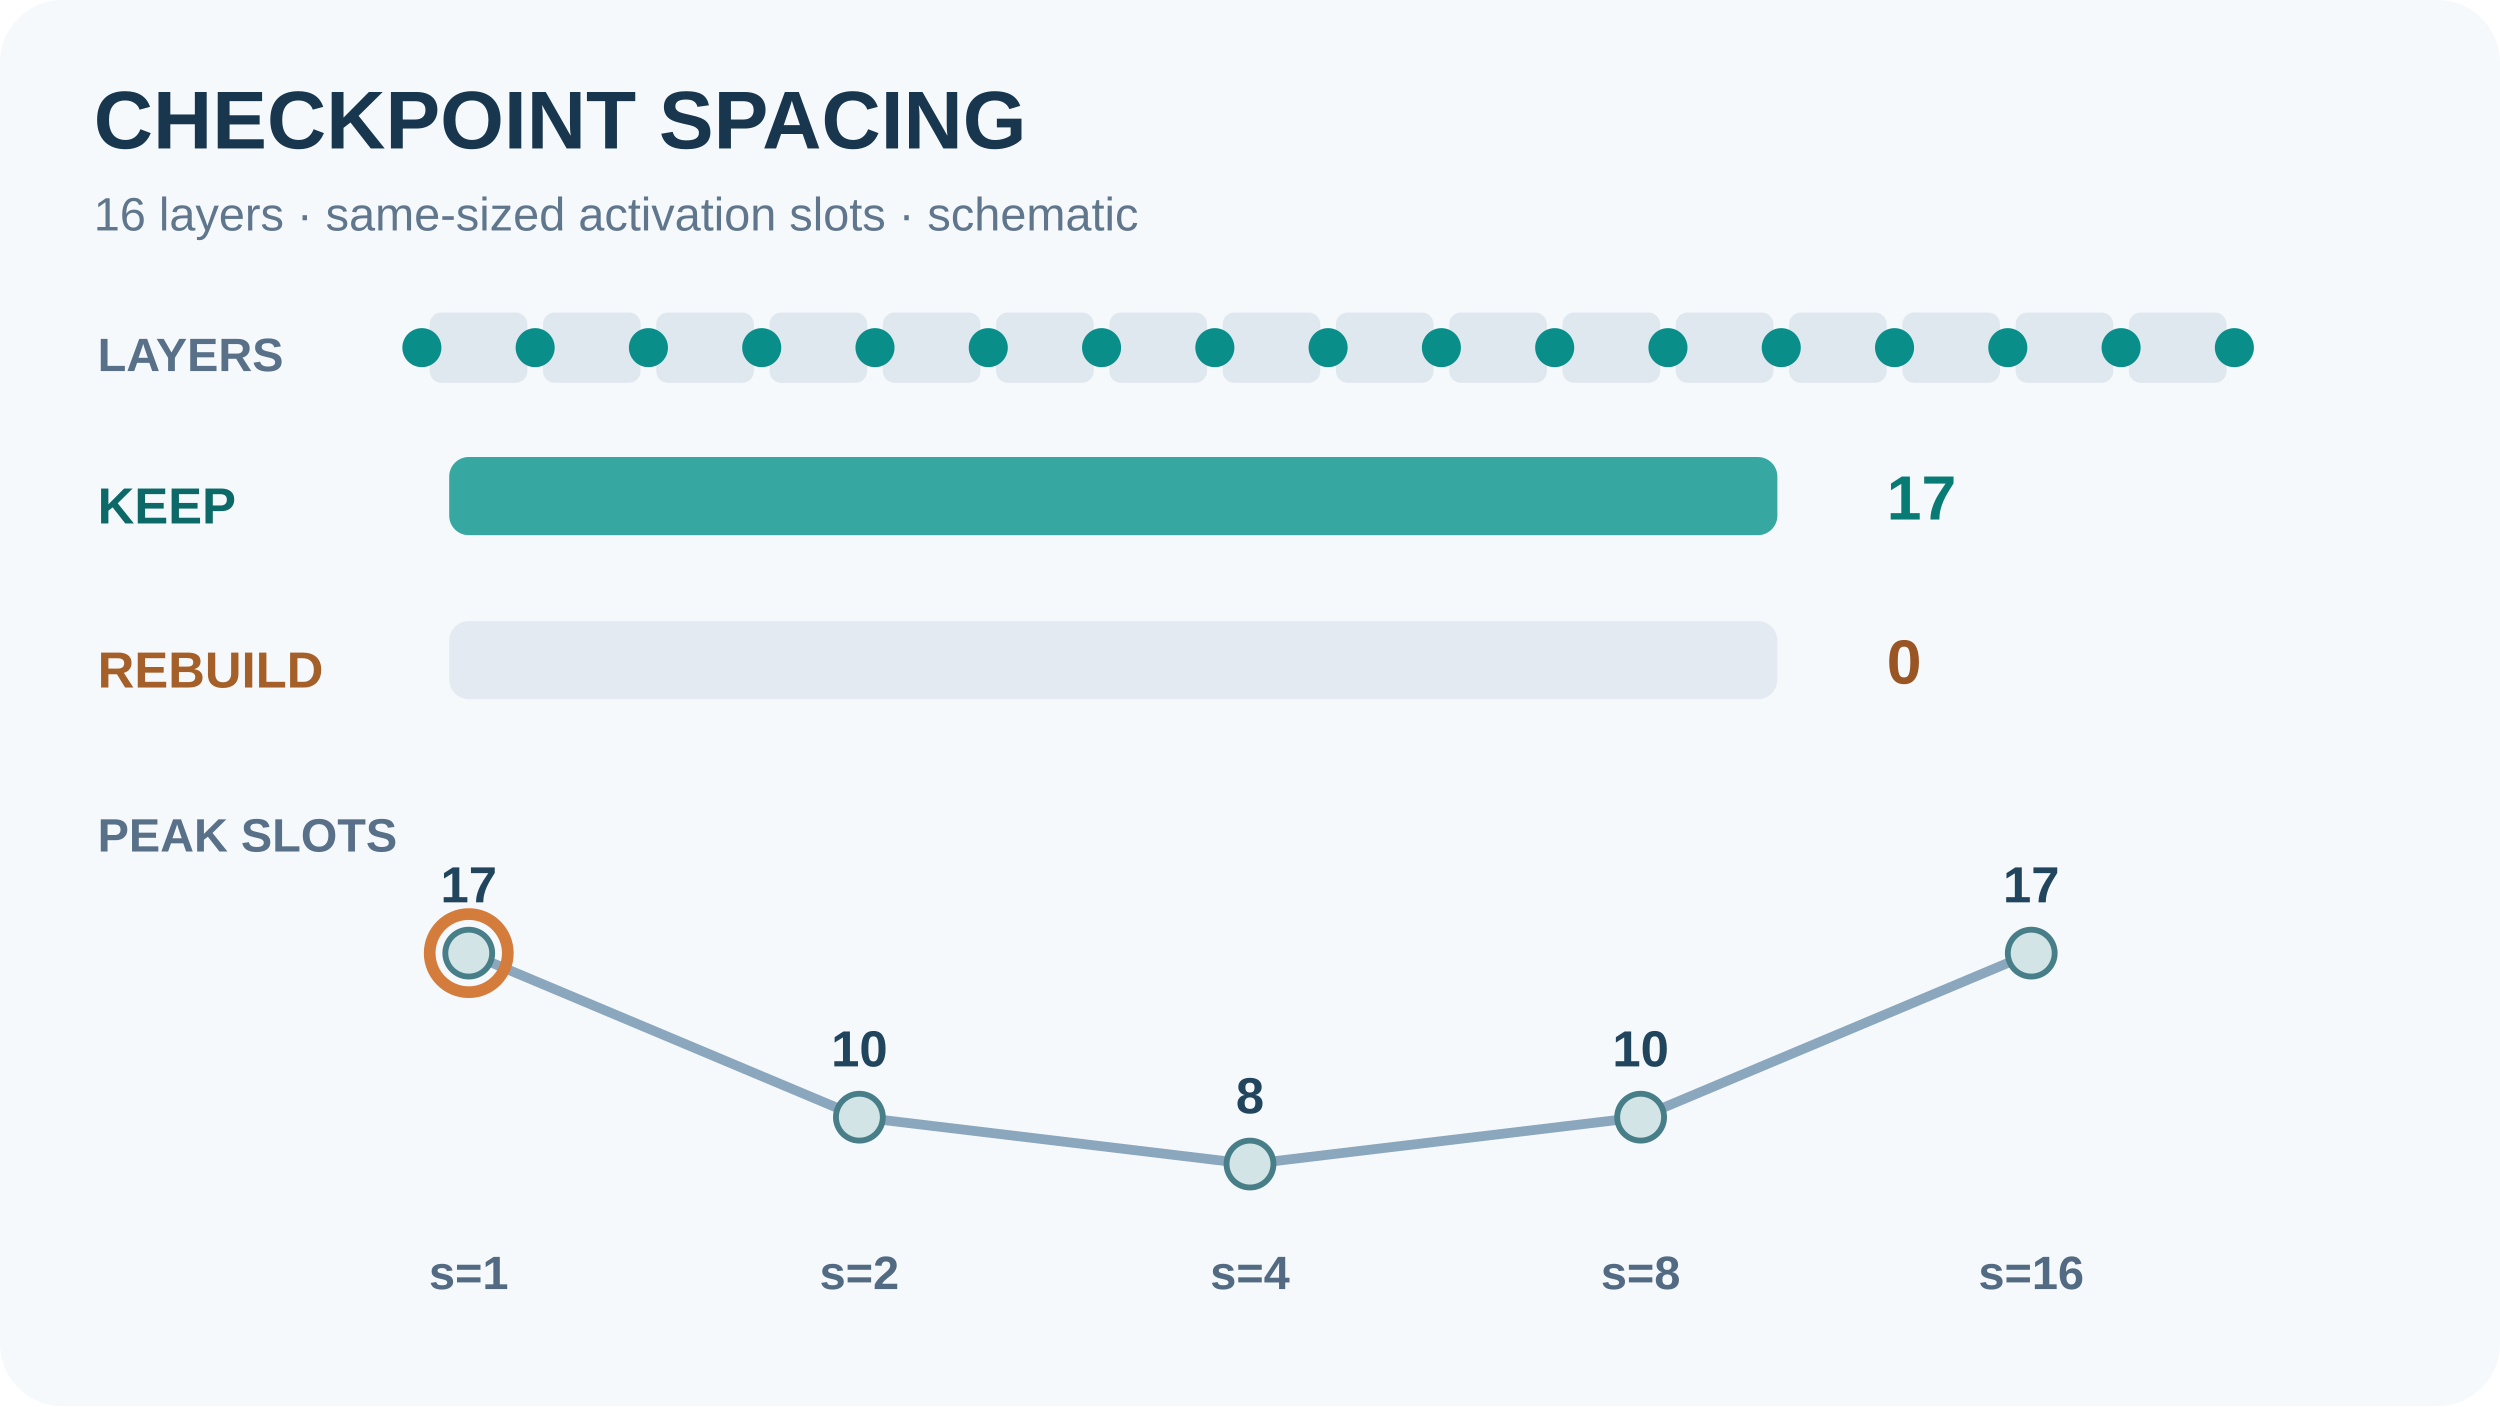
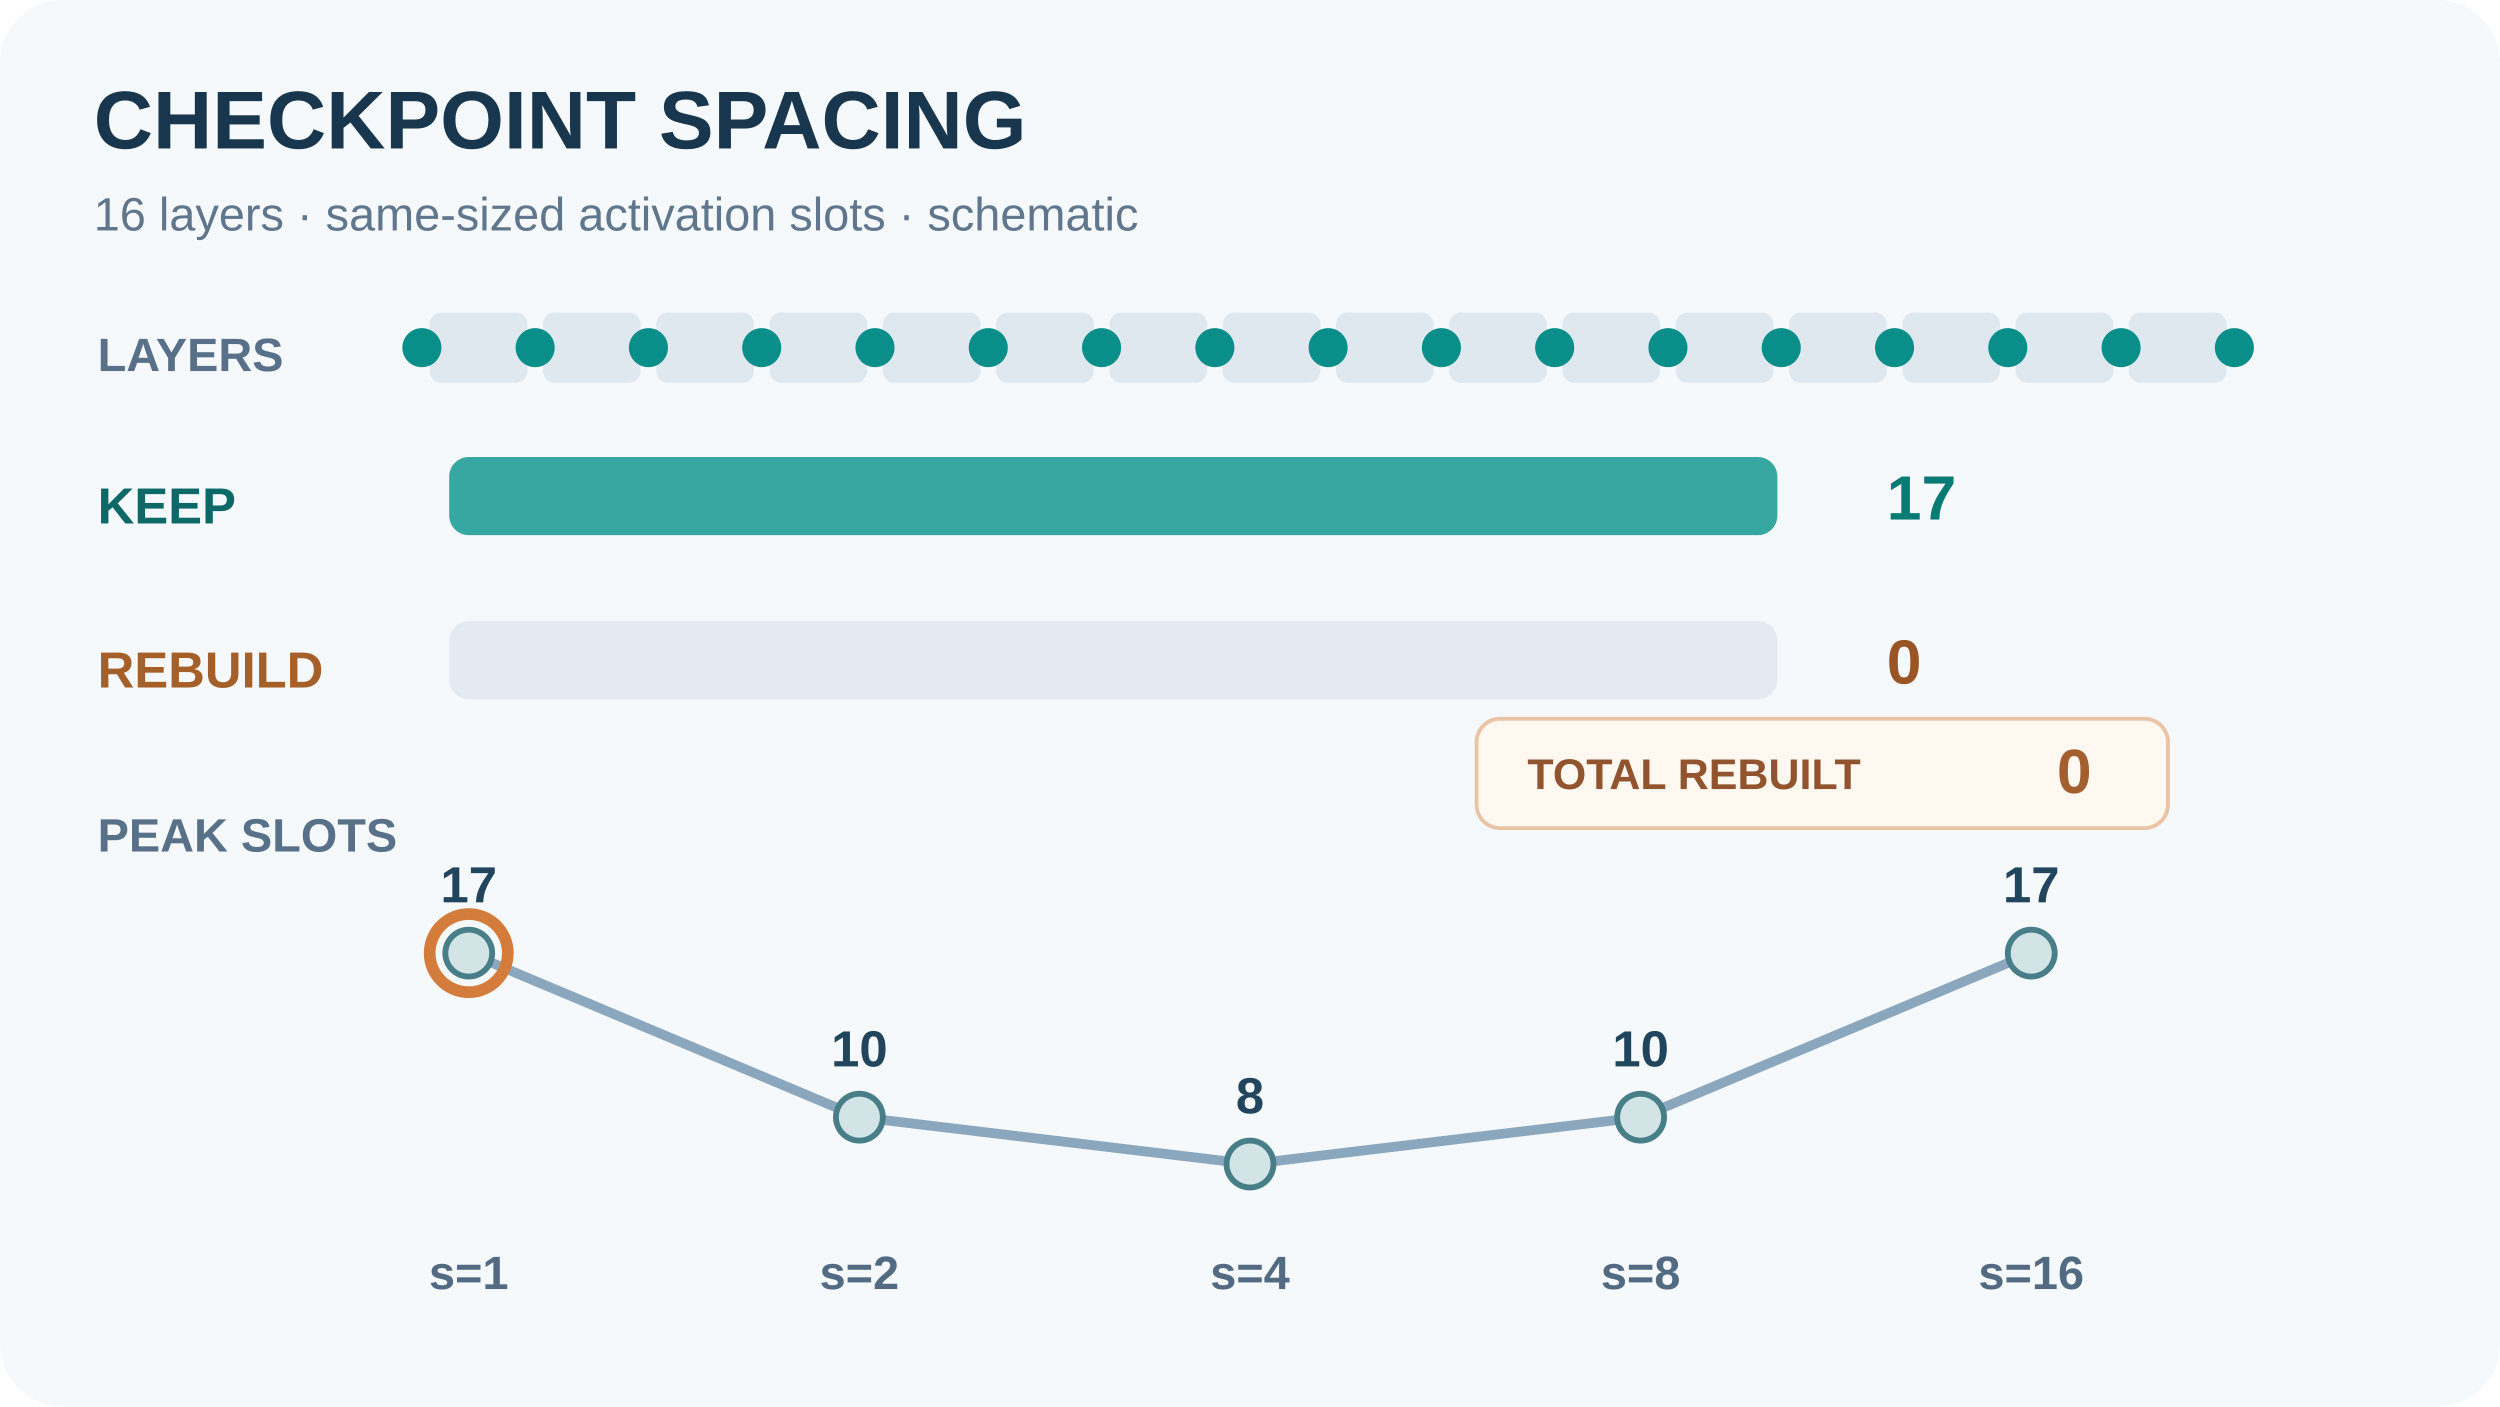
<svg xmlns="http://www.w3.org/2000/svg" width="640" height="360" viewBox="0 0 640 360" role="img" aria-labelledby="t d">
  <style>text{font-family:Arial,Helvetica,sans-serif}.motion-only{} .reduced-only{display:none}@media(prefers-reduced-motion:reduce){.motion-only{display:none!important}.reduced-only{display:inline!important}}</style>
  <rect width="640" height="360" rx="16" fill="#f6f9fc" />
  <text x="24" y="38" font-size="21" fill="#18364d" font-weight="750">CHECKPOINT SPACING</text>
  <text x="24" y="59" font-size="12" fill="#60768c" font-weight="500">16 layers · same-sized activation slots · schematic</text>
  <text x="25" y="95" font-size="12" fill="#587189" font-weight="700">LAYERS</text>
  <rect x="110" y="80" width="25" height="18" rx="3" fill="#dfe7ef" stroke="none" />
  <rect x="139" y="80" width="25" height="18" rx="3" fill="#dfe7ef" stroke="none" />
  <rect x="168" y="80" width="25" height="18" rx="3" fill="#dfe7ef" stroke="none" />
  <rect x="197" y="80" width="25" height="18" rx="3" fill="#dfe7ef" stroke="none" />
  <rect x="226" y="80" width="25" height="18" rx="3" fill="#dfe7ef" stroke="none" />
  <rect x="255" y="80" width="25" height="18" rx="3" fill="#dfe7ef" stroke="none" />
  <rect x="284" y="80" width="25" height="18" rx="3" fill="#dfe7ef" stroke="none" />
  <rect x="313" y="80" width="25" height="18" rx="3" fill="#dfe7ef" stroke="none" />
  <rect x="342" y="80" width="25" height="18" rx="3" fill="#dfe7ef" stroke="none" />
  <rect x="371" y="80" width="25" height="18" rx="3" fill="#dfe7ef" stroke="none" />
  <rect x="400" y="80" width="25" height="18" rx="3" fill="#dfe7ef" stroke="none" />
  <rect x="429" y="80" width="25" height="18" rx="3" fill="#dfe7ef" stroke="none" />
  <rect x="458" y="80" width="25" height="18" rx="3" fill="#dfe7ef" stroke="none" />
  <rect x="487" y="80" width="25" height="18" rx="3" fill="#dfe7ef" stroke="none" />
  <rect x="516" y="80" width="25" height="18" rx="3" fill="#dfe7ef" stroke="none" />
  <rect x="545" y="80" width="25" height="18" rx="3" fill="#dfe7ef" stroke="none" />
  <circle cx="108" cy="89" r="5" fill="#098e8a" class="motion-only" opacity="1">
    <animate attributeName="opacity" values="1;1;1;1;1;1" keyTimes="0.000;0.200;0.400;0.600;0.800;1.000" calcMode="discrete" dur="12s" repeatCount="indefinite" />
  </circle>
  <circle cx="108" cy="89" r="5" fill="#098e8a" class="reduced-only" />
  <circle cx="137" cy="89" r="5" fill="#098e8a" class="motion-only" opacity="1">
    <animate attributeName="opacity" values="1;0;0;0;0;1" keyTimes="0.000;0.200;0.400;0.600;0.800;1.000" calcMode="discrete" dur="12s" repeatCount="indefinite" />
  </circle>
  <circle cx="166" cy="89" r="5" fill="#098e8a" class="motion-only" opacity="1">
    <animate attributeName="opacity" values="1;1;0;0;0;1" keyTimes="0.000;0.200;0.400;0.600;0.800;1.000" calcMode="discrete" dur="12s" repeatCount="indefinite" />
  </circle>
  <circle cx="195" cy="89" r="5" fill="#098e8a" class="motion-only" opacity="1">
    <animate attributeName="opacity" values="1;0;0;0;0;1" keyTimes="0.000;0.200;0.400;0.600;0.800;1.000" calcMode="discrete" dur="12s" repeatCount="indefinite" />
  </circle>
  <circle cx="224" cy="89" r="5" fill="#098e8a" class="motion-only" opacity="1">
    <animate attributeName="opacity" values="1;1;1;0;0;1" keyTimes="0.000;0.200;0.400;0.600;0.800;1.000" calcMode="discrete" dur="12s" repeatCount="indefinite" />
  </circle>
  <circle cx="224" cy="89" r="5" fill="#098e8a" class="reduced-only" />
  <circle cx="253" cy="89" r="5" fill="#098e8a" class="motion-only" opacity="1">
    <animate attributeName="opacity" values="1;0;0;0;0;1" keyTimes="0.000;0.200;0.400;0.600;0.800;1.000" calcMode="discrete" dur="12s" repeatCount="indefinite" />
  </circle>
  <circle cx="282" cy="89" r="5" fill="#098e8a" class="motion-only" opacity="1">
    <animate attributeName="opacity" values="1;1;0;0;0;1" keyTimes="0.000;0.200;0.400;0.600;0.800;1.000" calcMode="discrete" dur="12s" repeatCount="indefinite" />
  </circle>
  <circle cx="311" cy="89" r="5" fill="#098e8a" class="motion-only" opacity="1">
    <animate attributeName="opacity" values="1;0;0;0;0;1" keyTimes="0.000;0.200;0.400;0.600;0.800;1.000" calcMode="discrete" dur="12s" repeatCount="indefinite" />
  </circle>
  <circle cx="340" cy="89" r="5" fill="#098e8a" class="motion-only" opacity="1">
    <animate attributeName="opacity" values="1;1;1;1;0;1" keyTimes="0.000;0.200;0.400;0.600;0.800;1.000" calcMode="discrete" dur="12s" repeatCount="indefinite" />
  </circle>
  <circle cx="340" cy="89" r="5" fill="#098e8a" class="reduced-only" />
  <circle cx="369" cy="89" r="5" fill="#098e8a" class="motion-only" opacity="1">
    <animate attributeName="opacity" values="1;0;0;0;0;1" keyTimes="0.000;0.200;0.400;0.600;0.800;1.000" calcMode="discrete" dur="12s" repeatCount="indefinite" />
  </circle>
  <circle cx="398" cy="89" r="5" fill="#098e8a" class="motion-only" opacity="1">
    <animate attributeName="opacity" values="1;1;0;0;0;1" keyTimes="0.000;0.200;0.400;0.600;0.800;1.000" calcMode="discrete" dur="12s" repeatCount="indefinite" />
  </circle>
  <circle cx="427" cy="89" r="5" fill="#098e8a" class="motion-only" opacity="1">
    <animate attributeName="opacity" values="1;0;0;0;0;1" keyTimes="0.000;0.200;0.400;0.600;0.800;1.000" calcMode="discrete" dur="12s" repeatCount="indefinite" />
  </circle>
  <circle cx="456" cy="89" r="5" fill="#098e8a" class="motion-only" opacity="1">
    <animate attributeName="opacity" values="1;1;1;0;0;1" keyTimes="0.000;0.200;0.400;0.600;0.800;1.000" calcMode="discrete" dur="12s" repeatCount="indefinite" />
  </circle>
  <circle cx="456" cy="89" r="5" fill="#098e8a" class="reduced-only" />
  <circle cx="485" cy="89" r="5" fill="#098e8a" class="motion-only" opacity="1">
    <animate attributeName="opacity" values="1;0;0;0;0;1" keyTimes="0.000;0.200;0.400;0.600;0.800;1.000" calcMode="discrete" dur="12s" repeatCount="indefinite" />
  </circle>
  <circle cx="514" cy="89" r="5" fill="#098e8a" class="motion-only" opacity="1">
    <animate attributeName="opacity" values="1;1;0;0;0;1" keyTimes="0.000;0.200;0.400;0.600;0.800;1.000" calcMode="discrete" dur="12s" repeatCount="indefinite" />
  </circle>
  <circle cx="543" cy="89" r="5" fill="#098e8a" class="motion-only" opacity="1">
    <animate attributeName="opacity" values="1;0;0;0;0;1" keyTimes="0.000;0.200;0.400;0.600;0.800;1.000" calcMode="discrete" dur="12s" repeatCount="indefinite" />
  </circle>
  <circle cx="572" cy="89" r="5" fill="#098e8a" class="motion-only" opacity="1">
    <animate attributeName="opacity" values="1;1;1;1;1;1" keyTimes="0.000;0.200;0.400;0.600;0.800;1.000" calcMode="discrete" dur="12s" repeatCount="indefinite" />
  </circle>
  <circle cx="572" cy="89" r="5" fill="#098e8a" class="reduced-only" />
  <text x="25" y="134" font-size="13" fill="#0c6968" font-weight="700">KEEP</text>
  <text x="25" y="176" font-size="13" fill="#a55f28" font-weight="700">REBUILD</text>
  <rect x="115" y="117" width="340" height="20" rx="5" fill="#e4eaf1" stroke="none" />
  <rect x="115" y="159" width="340" height="20" rx="5" fill="#e4eaf1" stroke="none" />
  <rect x="115" y="117" width="340" height="20" rx="5" fill="#36a8a1" class="motion-only">
    <animate attributeName="width" values="340;180;100;60;40;340" keyTimes="0.000;0.200;0.400;0.600;0.800;1.000" calcMode="discrete" dur="12s" repeatCount="indefinite" />
  </rect>
  <rect x="115" y="159" width="0" height="20" rx="5" fill="#de9c64" class="motion-only">
    <animate attributeName="width" values="0;20;60;140;300;0" keyTimes="0.000;0.200;0.400;0.600;0.800;1.000" calcMode="discrete" dur="12s" repeatCount="indefinite" />
  </rect>
  <rect x="115" y="117" width="100" height="20" rx="5" fill="#36a8a1" stroke="none" class="reduced-only" />
  <rect x="115" y="159" width="60" height="20" rx="5" fill="#de9c64" stroke="none" class="reduced-only" />
  <text x="25" y="218" font-size="12" fill="#587189" font-weight="700">PEAK SLOTS</text>
  <path d="M 120 244 L 220 286 L 320 298 L 420 286 L 520 244" fill="none" stroke="#8ba7bd" stroke-width="2.5" />
  <circle cx="120" cy="244" r="6" fill="#d2e4e6" stroke="#477e88" stroke-width="1.5" />
  <text x="120" y="231" font-size="13" fill="#21455d" font-weight="700" text-anchor="middle">17</text>
  <text x="120" y="330" font-size="12" fill="#526b82" font-weight="700" text-anchor="middle">s=1</text>
  <circle cx="220" cy="286" r="6" fill="#d2e4e6" stroke="#477e88" stroke-width="1.5" />
  <text x="220" y="273" font-size="13" fill="#21455d" font-weight="700" text-anchor="middle">10</text>
  <text x="220" y="330" font-size="12" fill="#526b82" font-weight="700" text-anchor="middle">s=2</text>
  <circle cx="320" cy="298" r="6" fill="#d2e4e6" stroke="#477e88" stroke-width="1.5" />
  <text x="320" y="285" font-size="13" fill="#21455d" font-weight="700" text-anchor="middle">8</text>
  <text x="320" y="330" font-size="12" fill="#526b82" font-weight="700" text-anchor="middle">s=4</text>
  <circle cx="420" cy="286" r="6" fill="#d2e4e6" stroke="#477e88" stroke-width="1.5" />
  <text x="420" y="273" font-size="13" fill="#21455d" font-weight="700" text-anchor="middle">10</text>
  <text x="420" y="330" font-size="12" fill="#526b82" font-weight="700" text-anchor="middle">s=8</text>
  <circle cx="520" cy="244" r="6" fill="#d2e4e6" stroke="#477e88" stroke-width="1.5" />
  <text x="520" y="231" font-size="13" fill="#21455d" font-weight="700" text-anchor="middle">17</text>
  <text x="520" y="330" font-size="12" fill="#526b82" font-weight="700" text-anchor="middle">s=16</text>
  <circle cx="120" cy="244" r="10" fill="none" stroke="#d47c3b" stroke-width="3" class="motion-only">
    <animate attributeName="cx" values="120;220;320;420;520;120" keyTimes="0.000;0.200;0.400;0.600;0.800;1.000" calcMode="discrete" dur="12s" repeatCount="indefinite" />
    <animate attributeName="cy" values="244;286;298;286;244;244" keyTimes="0.000;0.200;0.400;0.600;0.800;1.000" calcMode="discrete" dur="12s" repeatCount="indefinite" />
  </circle>
  <circle cx="320" cy="298" r="10" fill="none" stroke="#d47c3b" stroke-width="3" class="reduced-only" />
  <g aria-label="Current retained and rebuilt slot counts" class="motion-only">
    <text x="483" y="133" font-size="16" font-family="Arial,Helvetica,sans-serif" fill="#087b75" font-weight="700" opacity="1">17<animate attributeName="opacity" values="1;0;0;0;0;1" keyTimes="0.000;0.200;0.400;0.600;0.800;1.000" calcMode="discrete" dur="12s" repeatCount="indefinite" />
    </text>
    <text x="483" y="133" font-size="16" font-family="Arial,Helvetica,sans-serif" fill="#087b75" font-weight="700" opacity="0">9<animate attributeName="opacity" values="0;1;0;0;0;0" keyTimes="0.000;0.200;0.400;0.600;0.800;1.000" calcMode="discrete" dur="12s" repeatCount="indefinite" />
    </text>
    <text x="483" y="133" font-size="16" font-family="Arial,Helvetica,sans-serif" fill="#087b75" font-weight="700" opacity="0">5<animate attributeName="opacity" values="0;0;1;0;0;0" keyTimes="0.000;0.200;0.400;0.600;0.800;1.000" calcMode="discrete" dur="12s" repeatCount="indefinite" />
    </text>
    <text x="483" y="133" font-size="16" font-family="Arial,Helvetica,sans-serif" fill="#087b75" font-weight="700" opacity="0">3<animate attributeName="opacity" values="0;0;0;1;0;0" keyTimes="0.000;0.200;0.400;0.600;0.800;1.000" calcMode="discrete" dur="12s" repeatCount="indefinite" />
    </text>
    <text x="483" y="133" font-size="16" font-family="Arial,Helvetica,sans-serif" fill="#087b75" font-weight="700" opacity="0">2<animate attributeName="opacity" values="0;0;0;0;1;0" keyTimes="0.000;0.200;0.400;0.600;0.800;1.000" calcMode="discrete" dur="12s" repeatCount="indefinite" />
    </text>
    <text x="483" y="175" font-size="16" font-family="Arial,Helvetica,sans-serif" fill="#995524" font-weight="700" opacity="1">0<animate attributeName="opacity" values="1;0;0;0;0;1" keyTimes="0.000;0.200;0.400;0.600;0.800;1.000" calcMode="discrete" dur="12s" repeatCount="indefinite" />
    </text>
    <text x="483" y="175" font-size="16" font-family="Arial,Helvetica,sans-serif" fill="#995524" font-weight="700" opacity="0">1<animate attributeName="opacity" values="0;1;0;0;0;0" keyTimes="0.000;0.200;0.400;0.600;0.800;1.000" calcMode="discrete" dur="12s" repeatCount="indefinite" />
    </text>
    <text x="483" y="175" font-size="16" font-family="Arial,Helvetica,sans-serif" fill="#995524" font-weight="700" opacity="0">3<animate attributeName="opacity" values="0;0;1;0;0;0" keyTimes="0.000;0.200;0.400;0.600;0.800;1.000" calcMode="discrete" dur="12s" repeatCount="indefinite" />
    </text>
    <text x="483" y="175" font-size="16" font-family="Arial,Helvetica,sans-serif" fill="#995524" font-weight="700" opacity="0">7<animate attributeName="opacity" values="0;0;0;1;0;0" keyTimes="0.000;0.200;0.400;0.600;0.800;1.000" calcMode="discrete" dur="12s" repeatCount="indefinite" />
    </text>
    <text x="483" y="175" font-size="16" font-family="Arial,Helvetica,sans-serif" fill="#995524" font-weight="700" opacity="0">15<animate attributeName="opacity" values="0;0;0;0;1;0" keyTimes="0.000;0.200;0.400;0.600;0.800;1.000" calcMode="discrete" dur="12s" repeatCount="indefinite" />
    </text>
  </g>
  <g class="reduced-only" aria-label="At segment four: five kept and three rebuilt">
    <text x="483" y="133" font-size="16" font-family="Arial,Helvetica,sans-serif" fill="#087b75" font-weight="700">5</text>
    <text x="483" y="175" font-size="16" font-family="Arial,Helvetica,sans-serif" fill="#995524" font-weight="700">3</text>
  </g>
+   <g aria-label="Total internal activations reconstructed across all segments">
+     <rect x="378" y="184" width="177" height="28" rx="6" fill="#fff8f1" stroke="#eac4a6" />
+     <text x="391" y="202" font-size="11" fill="#92542e" font-weight="700">TOTAL REBUILT</text>
+     <g class="motion-only">
+       <text x="531" y="203" font-size="16" text-anchor="middle" fill="#a45f30" font-weight="700" opacity="1">0<animate attributeName="opacity" values="1;0;0;0;0;1" keyTimes="0.000;0.200;0.400;0.600;0.800;1.000" calcMode="discrete" dur="12s" repeatCount="indefinite" />
+       </text>
+       <text x="531" y="203" font-size="16" text-anchor="middle" fill="#a45f30" font-weight="700" opacity="0">8<animate attributeName="opacity" values="0;1;0;0;0;0" keyTimes="0.000;0.200;0.400;0.600;0.800;1.000" calcMode="discrete" dur="12s" repeatCount="indefinite" />
+       </text>
+       <text x="531" y="203" font-size="16" text-anchor="middle" fill="#a45f30" font-weight="700" opacity="0">12<animate attributeName="opacity" values="0;0;1;0;0;0" keyTimes="0.000;0.200;0.400;0.600;0.800;1.000" calcMode="discrete" dur="12s" repeatCount="indefinite" />
+       </text>
+       <text x="531" y="203" font-size="16" text-anchor="middle" fill="#a45f30" font-weight="700" opacity="0">14<animate attributeName="opacity" values="0;0;0;1;0;0" keyTimes="0.000;0.200;0.400;0.600;0.800;1.000" calcMode="discrete" dur="12s" repeatCount="indefinite" />
+       </text>
+       <text x="531" y="203" font-size="16" text-anchor="middle" fill="#a45f30" font-weight="700" opacity="0">15<animate attributeName="opacity" values="0;0;0;0;1;0" keyTimes="0.000;0.200;0.400;0.600;0.800;1.000" calcMode="discrete" dur="12s" repeatCount="indefinite" />
+       </text>
+     </g>
+     <text class="reduced-only" x="531" y="203" font-size="16" text-anchor="middle" fill="#a45f30" font-weight="700">12</text>
+   </g>
</svg>
